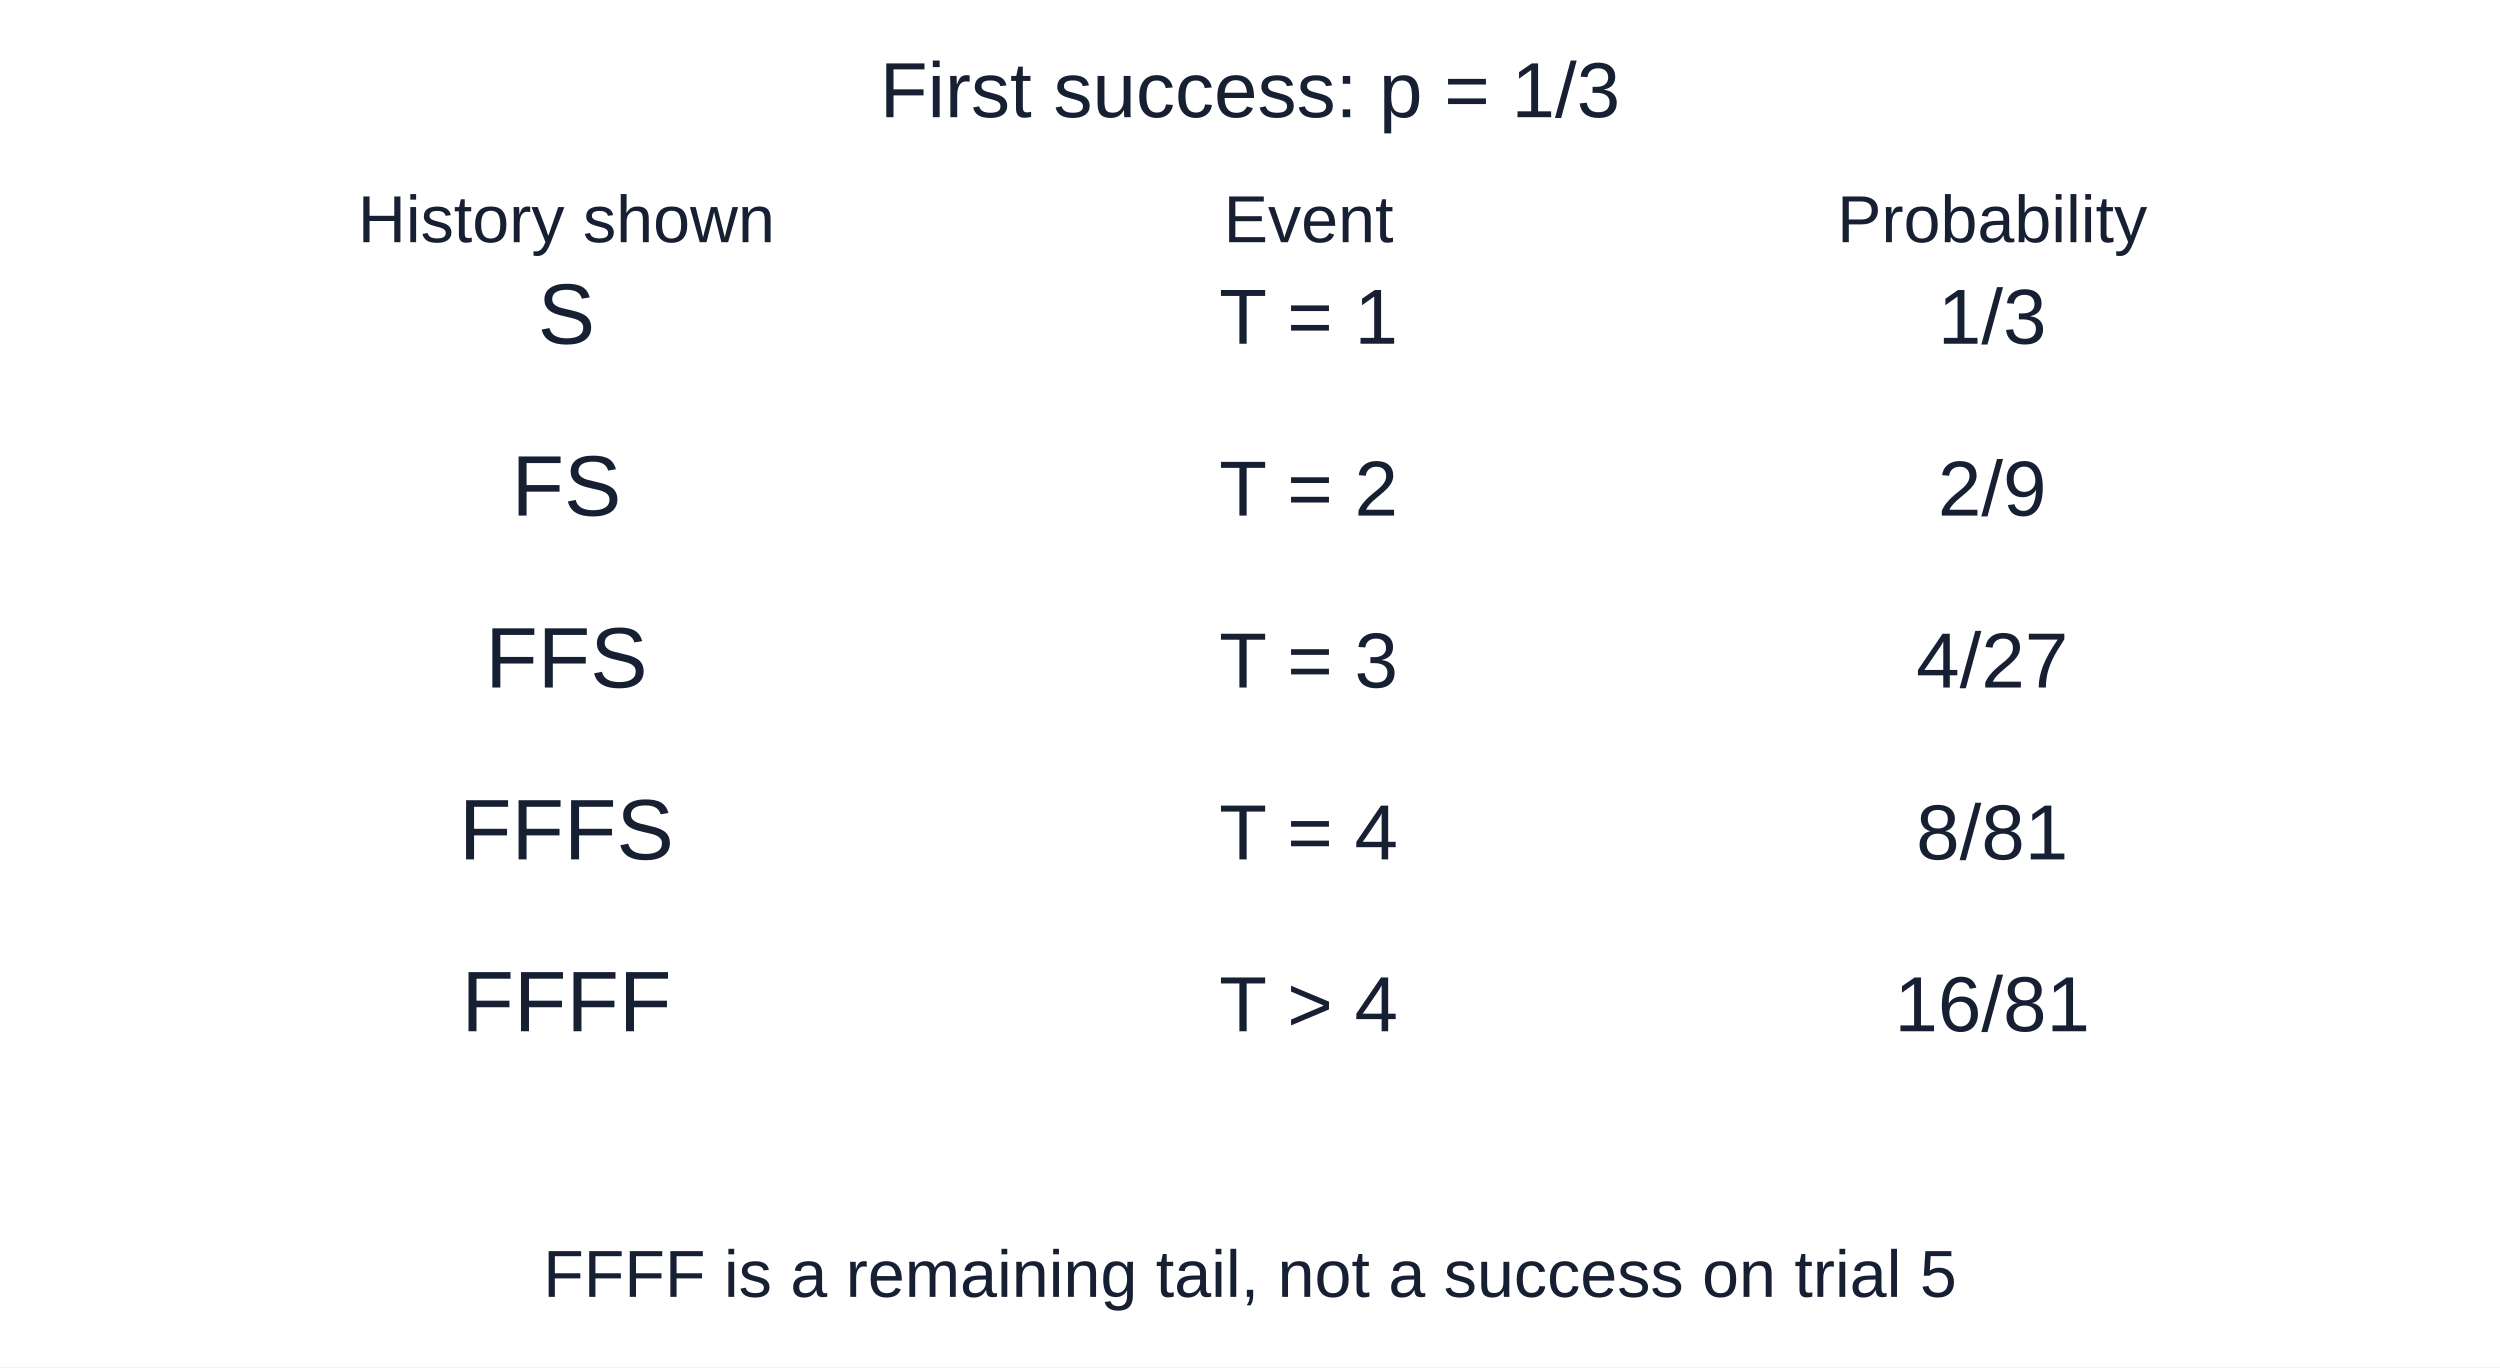
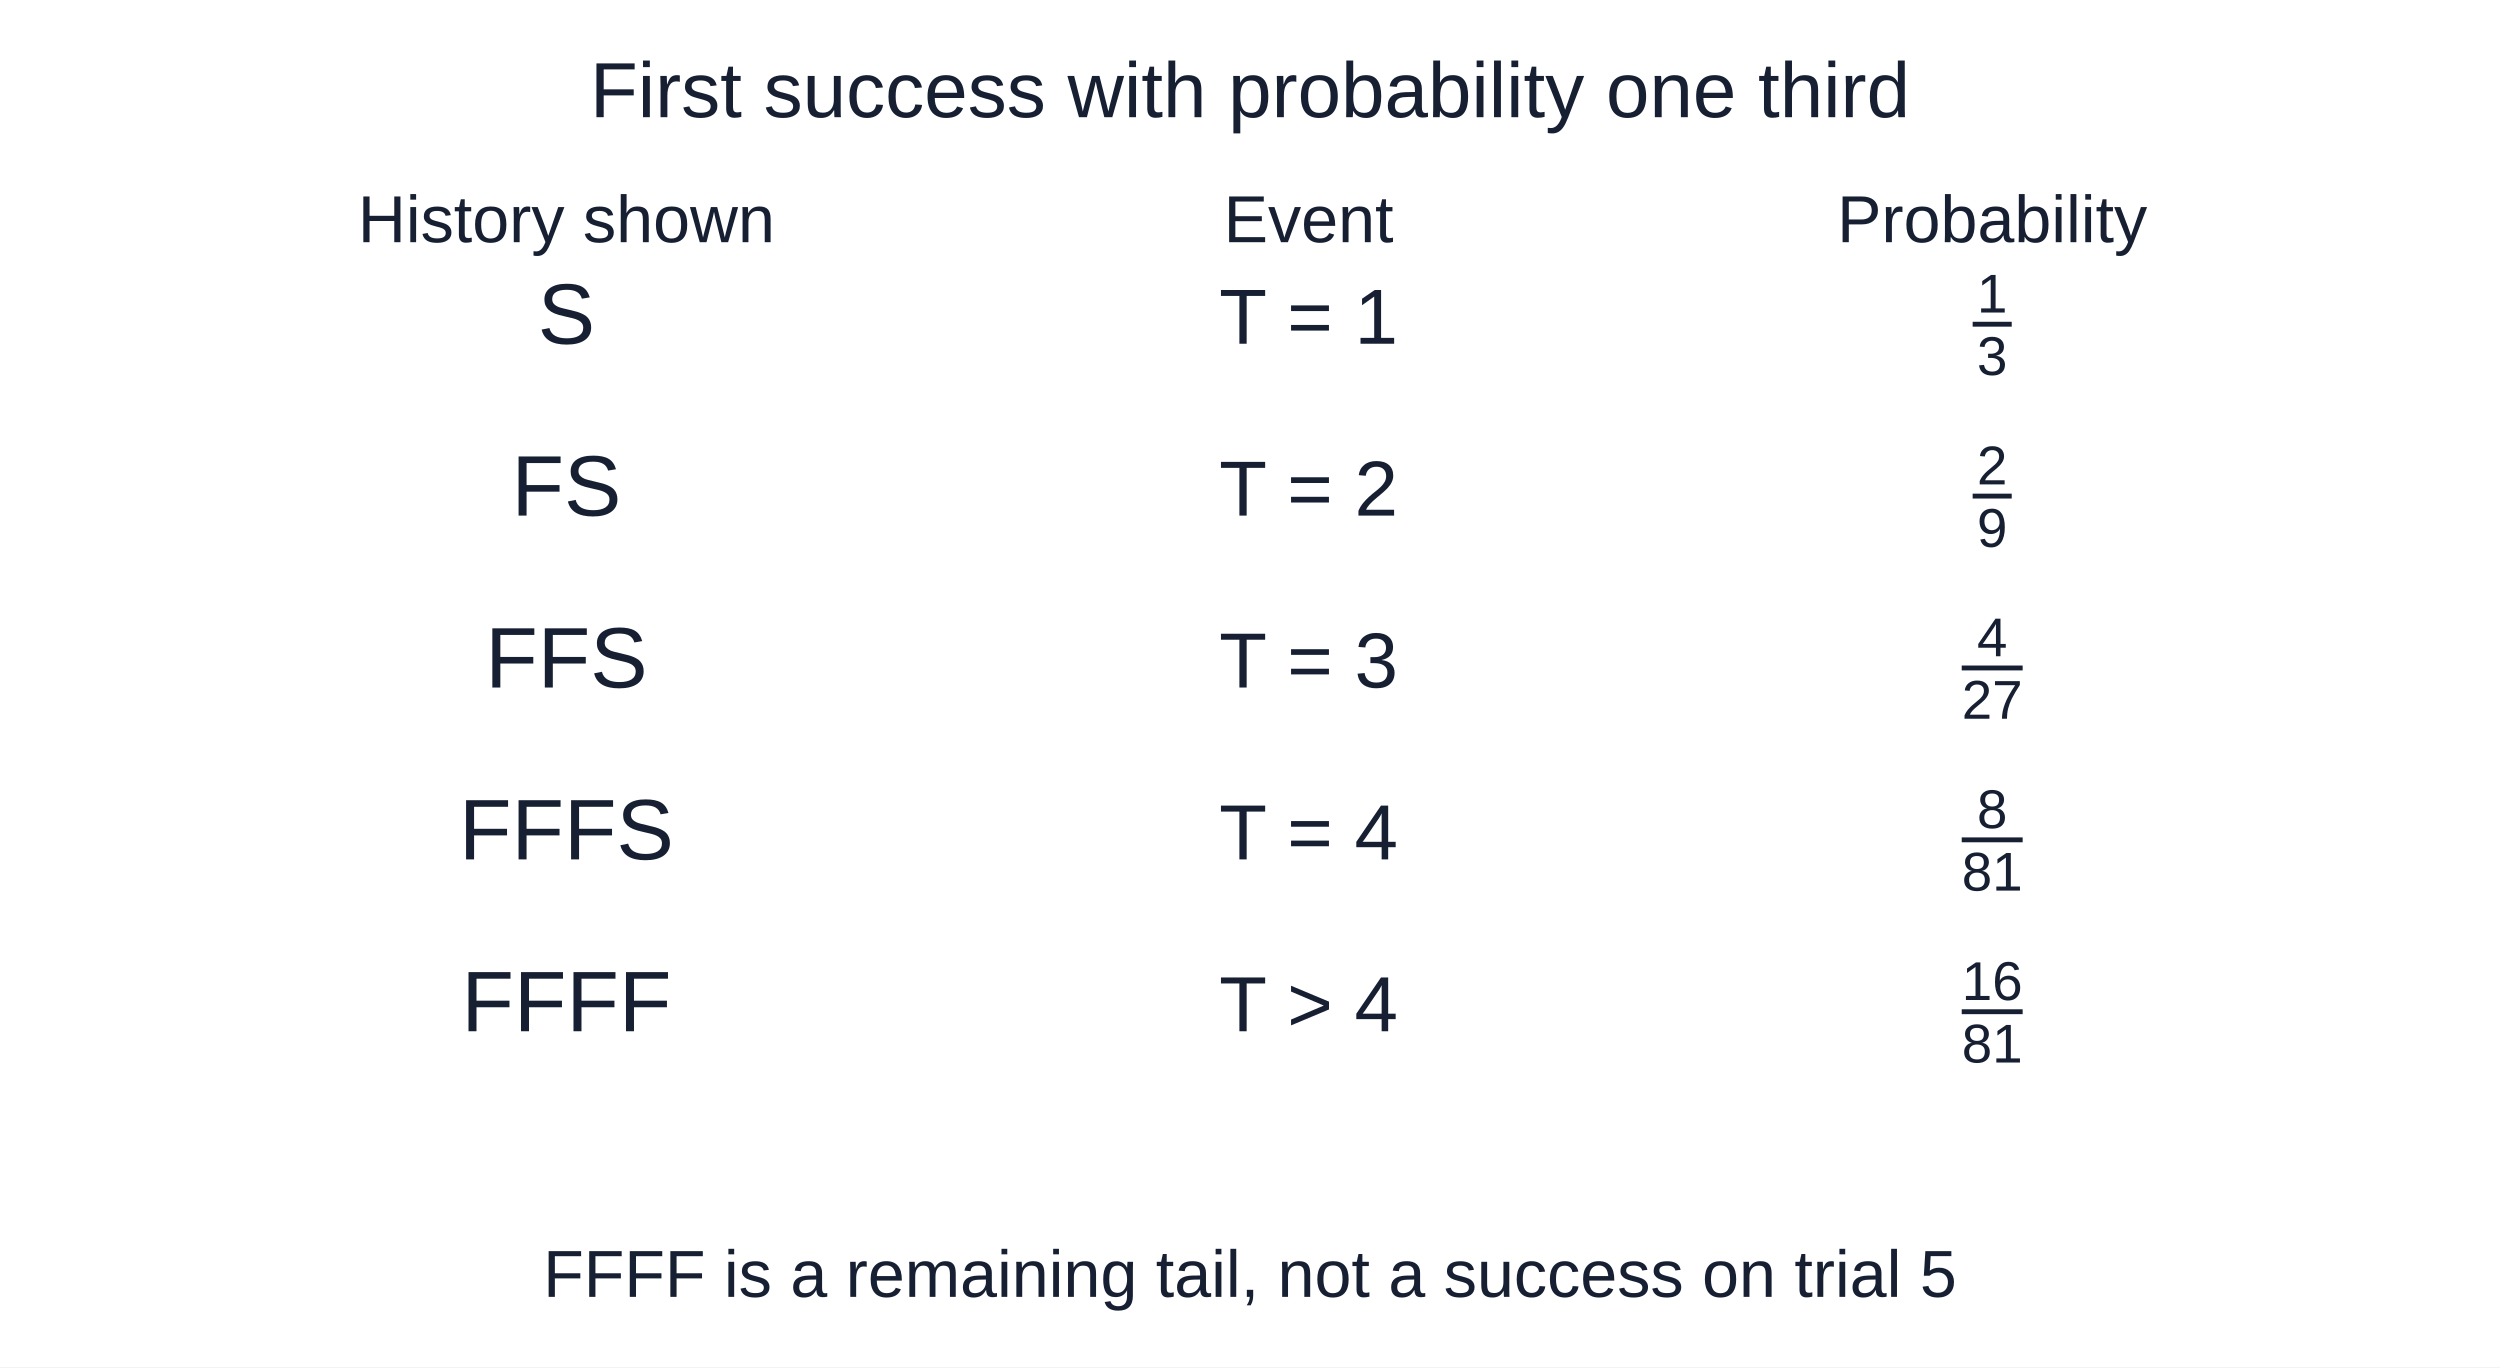
<svg xmlns="http://www.w3.org/2000/svg" width="640" height="350" viewBox="0 0 640 350" role="img" aria-labelledby="title desc">
  <rect width="640" height="350" fill="white" />
  <g font-family="Arial, sans-serif" fill="#172033">
-     <text x="320" y="30" text-anchor="middle" font-size="20">First success: p = 1/3</text>
+     <text x="320" y="30" text-anchor="middle" font-size="20">First success with probability one third</text>
    <text x="145" y="62" text-anchor="middle" font-size="17">History shown</text>
    <text x="335" y="62" text-anchor="middle" font-size="17">Event</text>
    <text x="510" y="62" text-anchor="middle" font-size="17">Probability</text>
    <text x="145" y="88" text-anchor="middle" font-size="22">S</text>
    <text x="335" y="88" text-anchor="middle" font-size="20">T = 1</text>
-     <text x="510" y="88" text-anchor="middle" font-size="20">1/3</text>
+     <g aria-label="1 over 3">
+       <text x="510" y="80" text-anchor="middle" font-size="14">1</text>
+       <path d="M505 83H515" fill="none" stroke="#172033" stroke-width="1.25" />
+       <text x="510" y="96" text-anchor="middle" font-size="14">3</text>
+     </g>
    <text x="145" y="132" text-anchor="middle" font-size="22">FS</text>
    <text x="335" y="132" text-anchor="middle" font-size="20">T = 2</text>
-     <text x="510" y="132" text-anchor="middle" font-size="20">2/9</text>
+     <g aria-label="2 over 9">
+       <text x="510" y="124" text-anchor="middle" font-size="14">2</text>
+       <path d="M505 127H515" fill="none" stroke="#172033" stroke-width="1.25" />
+       <text x="510" y="140" text-anchor="middle" font-size="14">9</text>
+     </g>
    <text x="145" y="176" text-anchor="middle" font-size="22">FFS</text>
    <text x="335" y="176" text-anchor="middle" font-size="20">T = 3</text>
-     <text x="510" y="176" text-anchor="middle" font-size="20">4/27</text>
+     <g aria-label="4 over 27">
+       <text x="510" y="168" text-anchor="middle" font-size="14">4</text>
+       <path d="M502.2 171H517.8" fill="none" stroke="#172033" stroke-width="1.25" />
+       <text x="510" y="184" text-anchor="middle" font-size="14">27</text>
+     </g>
    <text x="145" y="220" text-anchor="middle" font-size="22">FFFS</text>
    <text x="335" y="220" text-anchor="middle" font-size="20">T = 4</text>
-     <text x="510" y="220" text-anchor="middle" font-size="20">8/81</text>
+     <g aria-label="8 over 81">
+       <text x="510" y="212" text-anchor="middle" font-size="14">8</text>
+       <path d="M502.2 215H517.8" fill="none" stroke="#172033" stroke-width="1.25" />
+       <text x="510" y="228" text-anchor="middle" font-size="14">81</text>
+     </g>
    <text x="145" y="264" text-anchor="middle" font-size="22">FFFF</text>
    <text x="335" y="264" text-anchor="middle" font-size="20">T &gt; 4</text>
-     <text x="510" y="264" text-anchor="middle" font-size="20">16/81</text>
+     <g aria-label="16 over 81">
+       <text x="510" y="256" text-anchor="middle" font-size="14">16</text>
+       <path d="M502.2 259H517.8" fill="none" stroke="#172033" stroke-width="1.25" />
+       <text x="510" y="272" text-anchor="middle" font-size="14">81</text>
+     </g>
    <text x="320" y="332" text-anchor="middle" font-size="17">FFFF is a remaining tail, not a success on trial 5</text>
  </g>
</svg>
